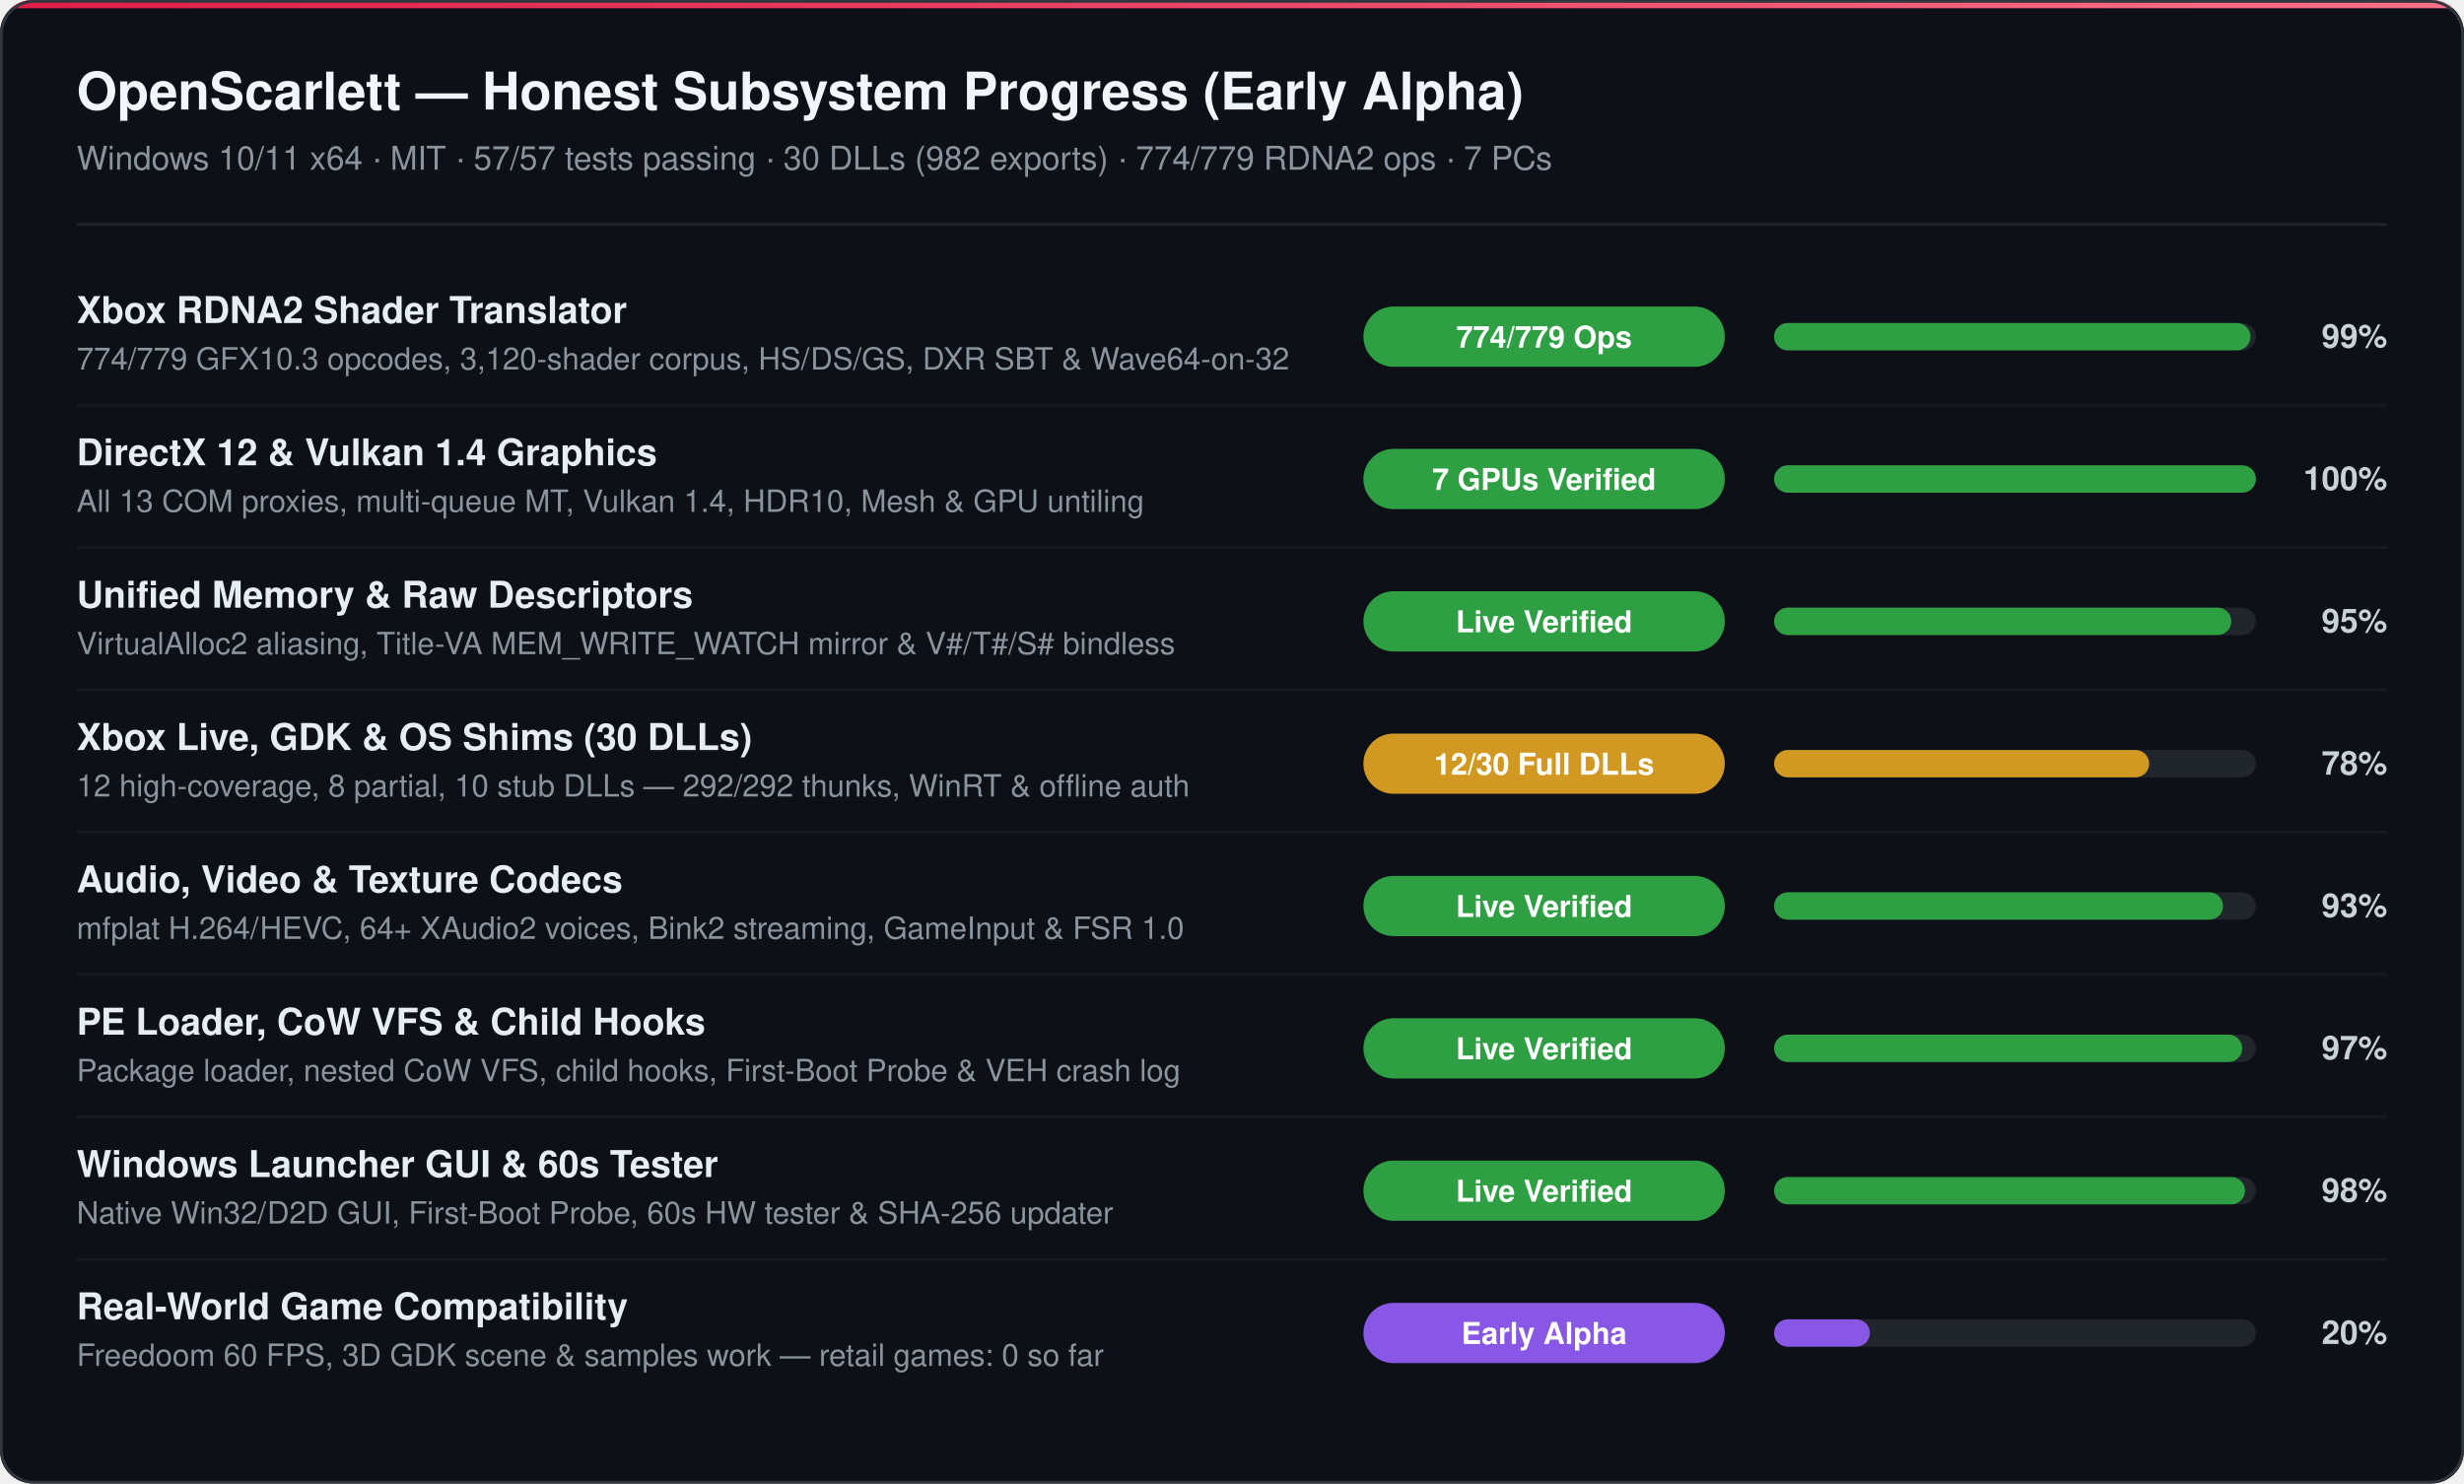
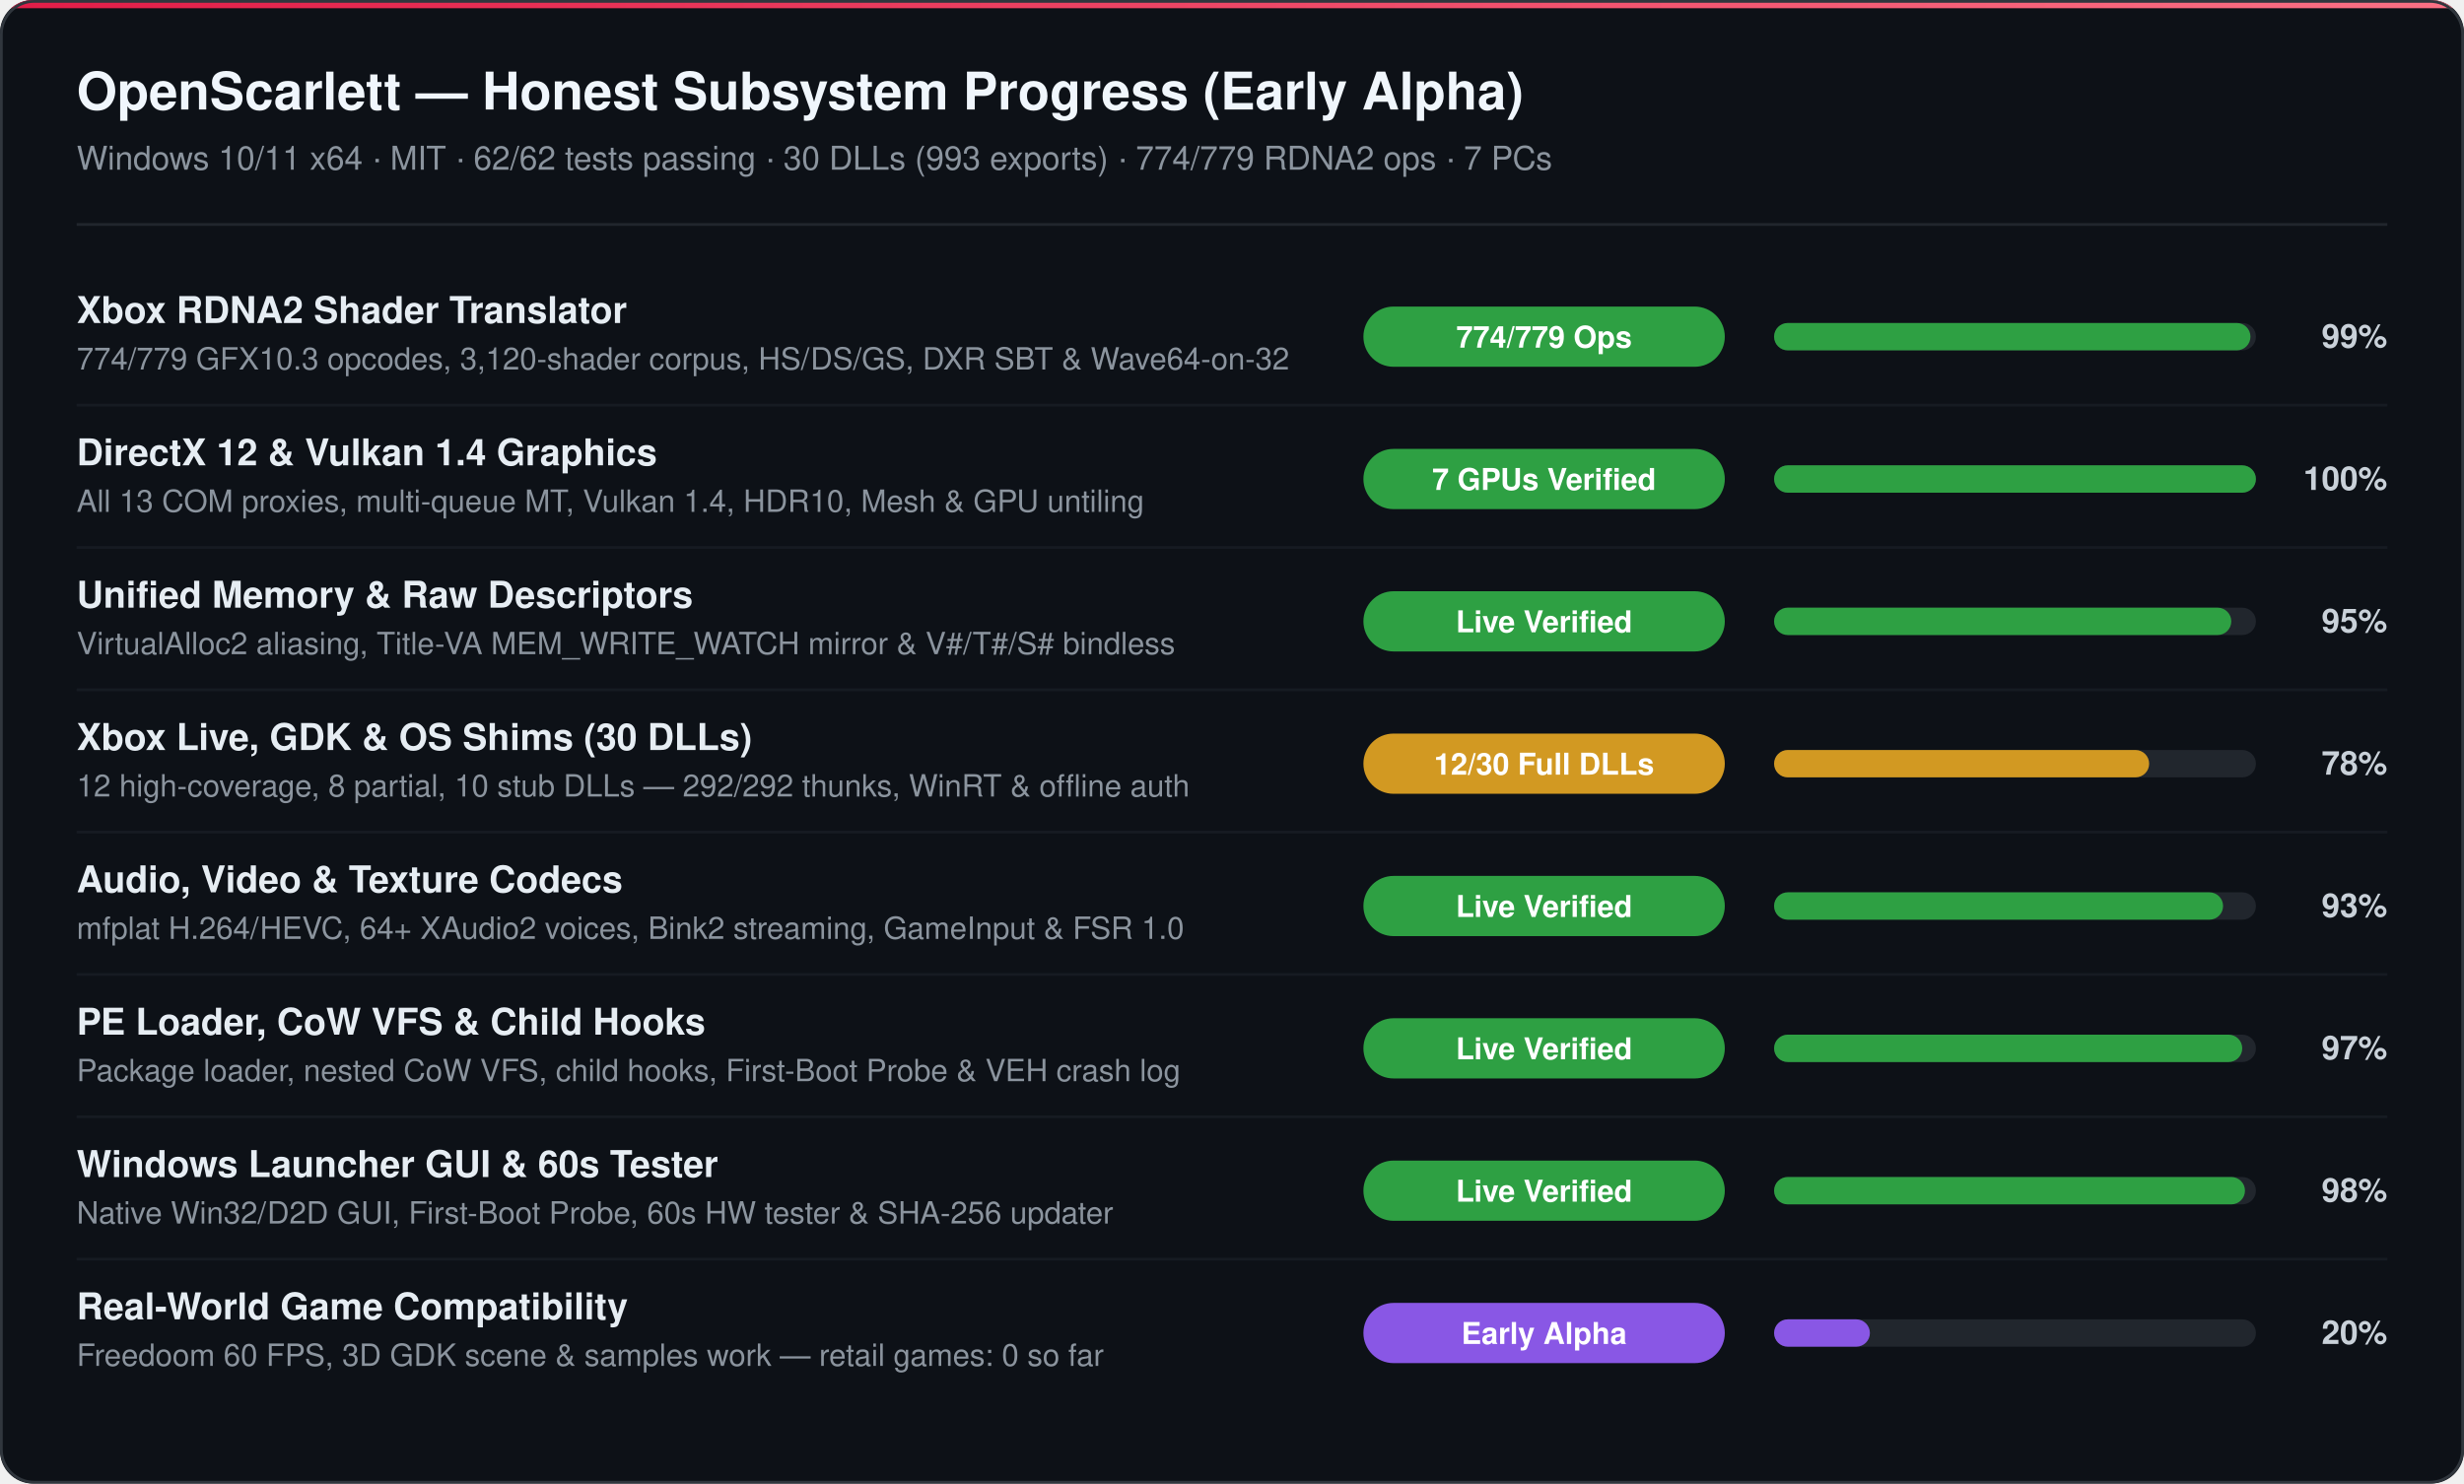
- <svg xmlns="http://www.w3.org/2000/svg" width="900" height="542" viewBox="0 0 900 542" role="img" aria-label="OpenScarlett Honest Subsystem Progress (57/57 tests passing)">
+ <svg xmlns="http://www.w3.org/2000/svg" width="900" height="542" viewBox="0 0 900 542" role="img" aria-label="OpenScarlett Honest Subsystem Progress (62/62 tests passing)">
  <defs>
    <linearGradient id="accentBar" x1="0%" y1="0%" x2="100%" y2="0%">
      <stop offset="0%" stop-color="#e11d48" />
      <stop offset="100%" stop-color="#fb7185" />
    </linearGradient>
    <clipPath id="cardClip">
      <rect width="900" height="542" rx="12" />
    </clipPath>
  </defs>
  <style>
    text { font-family: -apple-system, 'Segoe UI', Helvetica, Arial, sans-serif; }
    .h1 { font-size: 19px; font-weight: 700; fill: #f0f6fc; }
    .sub { font-size: 12px; fill: #8b949e; }
    .name { font-size: 13.5px; fill: #e6edf3; font-weight: 600; }
    .desc { font-size: 11.2px; fill: #8b949e; }
    .pill { font-size: 11px; fill: #ffffff; font-weight: 600; }
    .pct { font-size: 12px; fill: #c9d1d9; font-weight: 600; }
  </style>
  <g clip-path="url(#cardClip)">
    <rect width="900" height="542" fill="#0d1117" />
    <rect x="0" y="0" width="900" height="3" fill="url(#accentBar)" />
    <text class="h1" x="28" y="40">OpenScarlett — Honest Subsystem Progress (Early Alpha)</text>
-     <text class="sub" x="28" y="62">Windows 10/11 x64 · MIT · 57/57 tests passing · 30 DLLs (982 exports) · 774/779 RDNA2 ops · 7 PCs</text>
+     <text class="sub" x="28" y="62">Windows 10/11 x64 · MIT · 62/62 tests passing · 30 DLLs (993 exports) · 774/779 RDNA2 ops · 7 PCs</text>
    <line x1="28" y1="82" x2="872" y2="82" stroke="#21262d" stroke-width="1" />
    <text class="name" x="28" y="118">Xbox RDNA2 Shader Translator</text>
    <text class="desc" x="28" y="135">774/779 GFX10.3 opcodes, 3,120-shader corpus, HS/DS/GS, DXR SBT &amp; Wave64-on-32</text>
    <rect x="498" y="112" width="132" height="22" rx="11" fill="#2ea043" />
    <text class="pill" x="564" y="127" text-anchor="middle">774/779 Ops</text>
    <rect x="648" y="118" width="176" height="10" rx="5" fill="#21262d" />
    <rect x="648" y="118" width="174" height="10" rx="5" fill="#2ea043" />
    <text class="pct" x="872" y="127" text-anchor="end">99%</text>
    <line x1="28" y1="148" x2="872" y2="148" stroke="#161b22" stroke-width="1" />
    <text class="name" x="28" y="170">DirectX 12 &amp; Vulkan 1.4 Graphics</text>
    <text class="desc" x="28" y="187">All 13 COM proxies, multi-queue MT, Vulkan 1.4, HDR10, Mesh &amp; GPU untiling</text>
    <rect x="498" y="164" width="132" height="22" rx="11" fill="#2ea043" />
    <text class="pill" x="564" y="179" text-anchor="middle">7 GPUs Verified</text>
    <rect x="648" y="170" width="176" height="10" rx="5" fill="#21262d" />
    <rect x="648" y="170" width="176" height="10" rx="5" fill="#2ea043" />
    <text class="pct" x="872" y="179" text-anchor="end">100%</text>
    <line x1="28" y1="200" x2="872" y2="200" stroke="#161b22" stroke-width="1" />
    <text class="name" x="28" y="222">Unified Memory &amp; Raw Descriptors</text>
    <text class="desc" x="28" y="239">VirtualAlloc2 aliasing, Title-VA MEM_WRITE_WATCH mirror &amp; V#/T#/S# bindless</text>
    <rect x="498" y="216" width="132" height="22" rx="11" fill="#2ea043" />
    <text class="pill" x="564" y="231" text-anchor="middle">Live Verified</text>
    <rect x="648" y="222" width="176" height="10" rx="5" fill="#21262d" />
    <rect x="648" y="222" width="167" height="10" rx="5" fill="#2ea043" />
    <text class="pct" x="872" y="231" text-anchor="end">95%</text>
    <line x1="28" y1="252" x2="872" y2="252" stroke="#161b22" stroke-width="1" />
    <text class="name" x="28" y="274">Xbox Live, GDK &amp; OS Shims (30 DLLs)</text>
    <text class="desc" x="28" y="291">12 high-coverage, 8 partial, 10 stub DLLs — 292/292 thunks, WinRT &amp; offline auth</text>
    <rect x="498" y="268" width="132" height="22" rx="11" fill="#d29922" />
    <text class="pill" x="564" y="283" text-anchor="middle">12/30 Full DLLs</text>
    <rect x="648" y="274" width="176" height="10" rx="5" fill="#21262d" />
    <rect x="648" y="274" width="137" height="10" rx="5" fill="#d29922" />
    <text class="pct" x="872" y="283" text-anchor="end">78%</text>
    <line x1="28" y1="304" x2="872" y2="304" stroke="#161b22" stroke-width="1" />
    <text class="name" x="28" y="326">Audio, Video &amp; Texture Codecs</text>
    <text class="desc" x="28" y="343">mfplat H.264/HEVC, 64+ XAudio2 voices, Bink2 streaming, GameInput &amp; FSR 1.0</text>
    <rect x="498" y="320" width="132" height="22" rx="11" fill="#2ea043" />
    <text class="pill" x="564" y="335" text-anchor="middle">Live Verified</text>
    <rect x="648" y="326" width="176" height="10" rx="5" fill="#21262d" />
    <rect x="648" y="326" width="164" height="10" rx="5" fill="#2ea043" />
    <text class="pct" x="872" y="335" text-anchor="end">93%</text>
    <line x1="28" y1="356" x2="872" y2="356" stroke="#161b22" stroke-width="1" />
    <text class="name" x="28" y="378">PE Loader, CoW VFS &amp; Child Hooks</text>
    <text class="desc" x="28" y="395">Package loader, nested CoW VFS, child hooks, First-Boot Probe &amp; VEH crash log</text>
    <rect x="498" y="372" width="132" height="22" rx="11" fill="#2ea043" />
    <text class="pill" x="564" y="387" text-anchor="middle">Live Verified</text>
    <rect x="648" y="378" width="176" height="10" rx="5" fill="#21262d" />
    <rect x="648" y="378" width="171" height="10" rx="5" fill="#2ea043" />
    <text class="pct" x="872" y="387" text-anchor="end">97%</text>
    <line x1="28" y1="408" x2="872" y2="408" stroke="#161b22" stroke-width="1" />
    <text class="name" x="28" y="430">Windows Launcher GUI &amp; 60s Tester</text>
    <text class="desc" x="28" y="447">Native Win32/D2D GUI, First-Boot Probe, 60s HW tester &amp; SHA-256 updater</text>
    <rect x="498" y="424" width="132" height="22" rx="11" fill="#2ea043" />
    <text class="pill" x="564" y="439" text-anchor="middle">Live Verified</text>
    <rect x="648" y="430" width="176" height="10" rx="5" fill="#21262d" />
    <rect x="648" y="430" width="172" height="10" rx="5" fill="#2ea043" />
    <text class="pct" x="872" y="439" text-anchor="end">98%</text>
    <line x1="28" y1="460" x2="872" y2="460" stroke="#161b22" stroke-width="1" />
    <text class="name" x="28" y="482">Real-World Game Compatibility</text>
    <text class="desc" x="28" y="499">Freedoom 60 FPS, 3D GDK scene &amp; samples work — retail games: 0 so far</text>
    <rect x="498" y="476" width="132" height="22" rx="11" fill="#8957e5" />
    <text class="pill" x="564" y="491" text-anchor="middle">Early Alpha</text>
    <rect x="648" y="482" width="176" height="10" rx="5" fill="#21262d" />
    <rect x="648" y="482" width="35" height="10" rx="5" fill="#8957e5" />
    <text class="pct" x="872" y="491" text-anchor="end">20%</text>
  </g>
  <rect x="0.5" y="0.5" width="899" height="541" rx="12" fill="none" stroke="#30363d" stroke-width="1" />
</svg>
